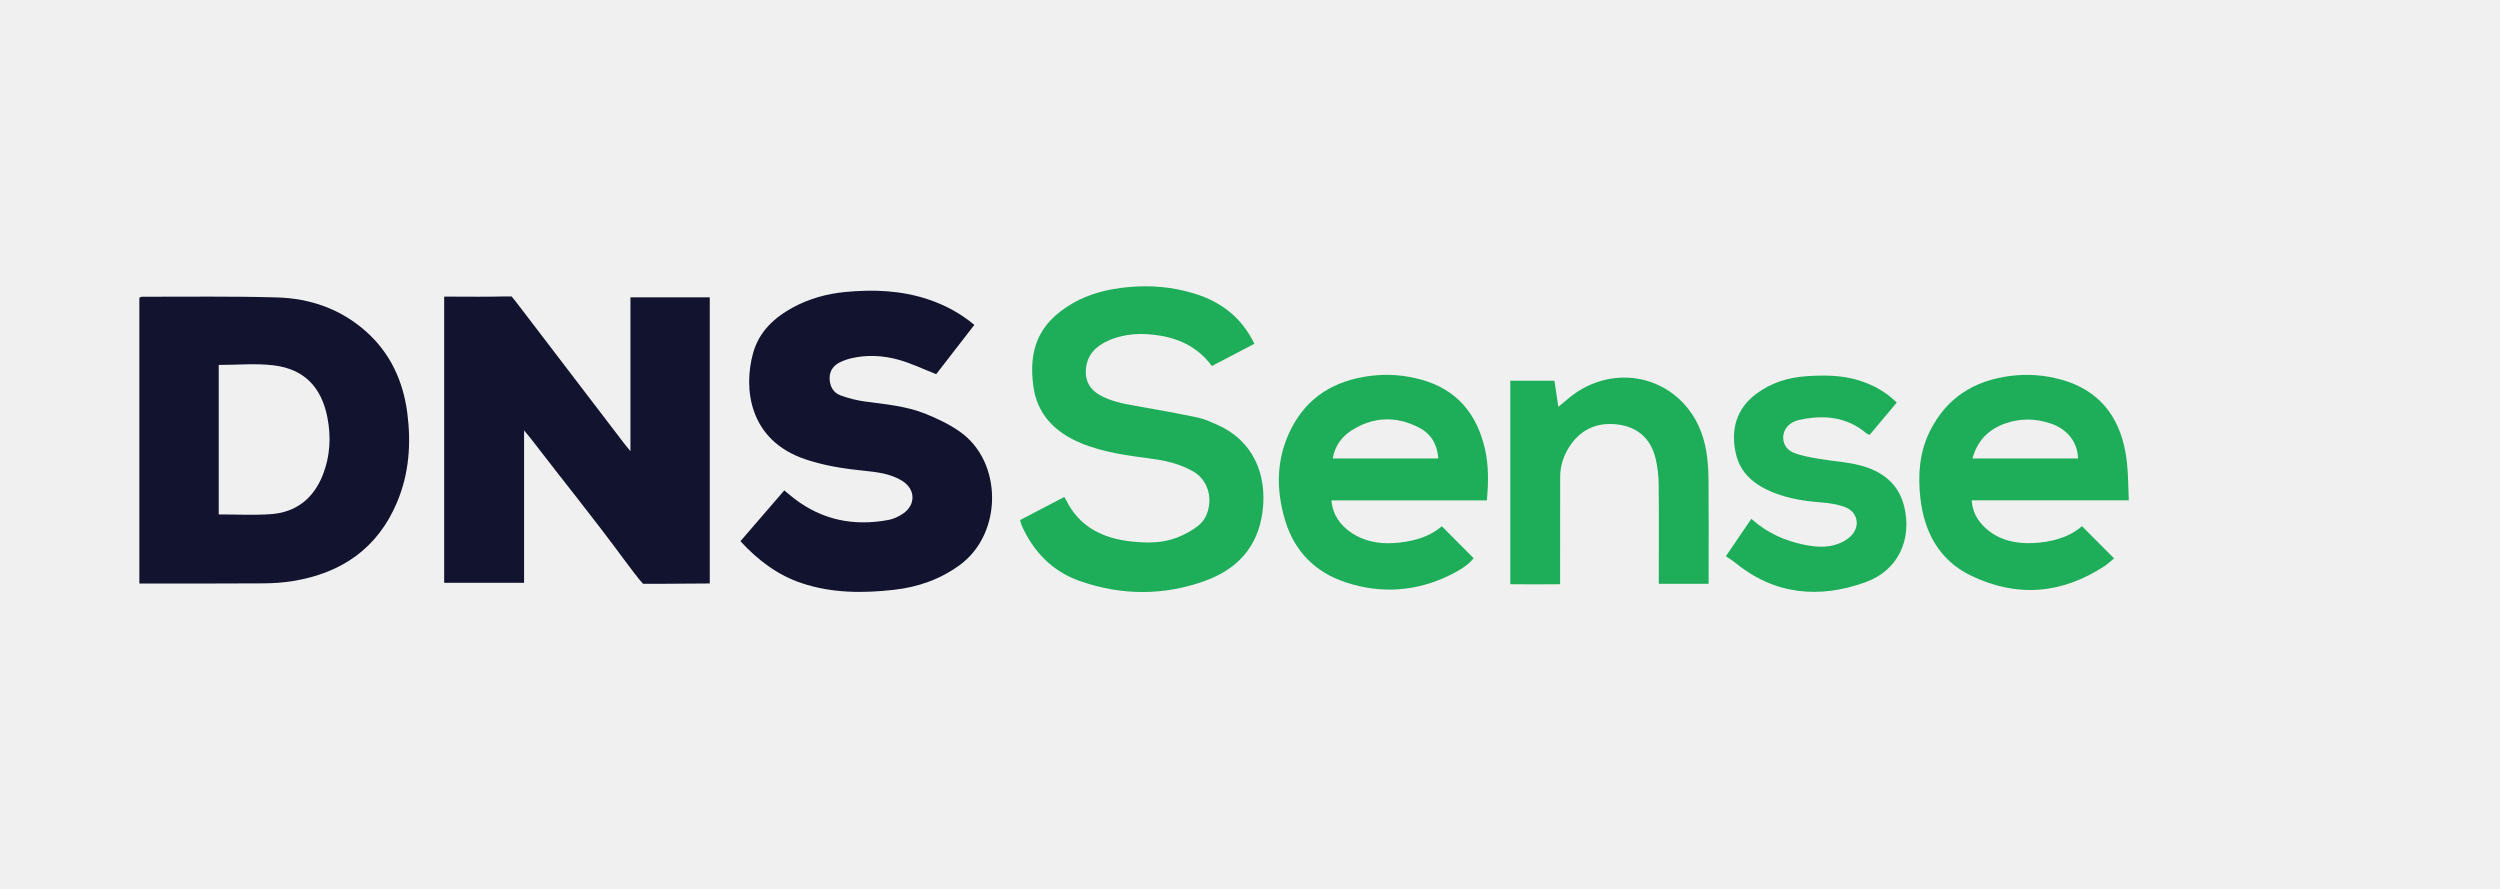
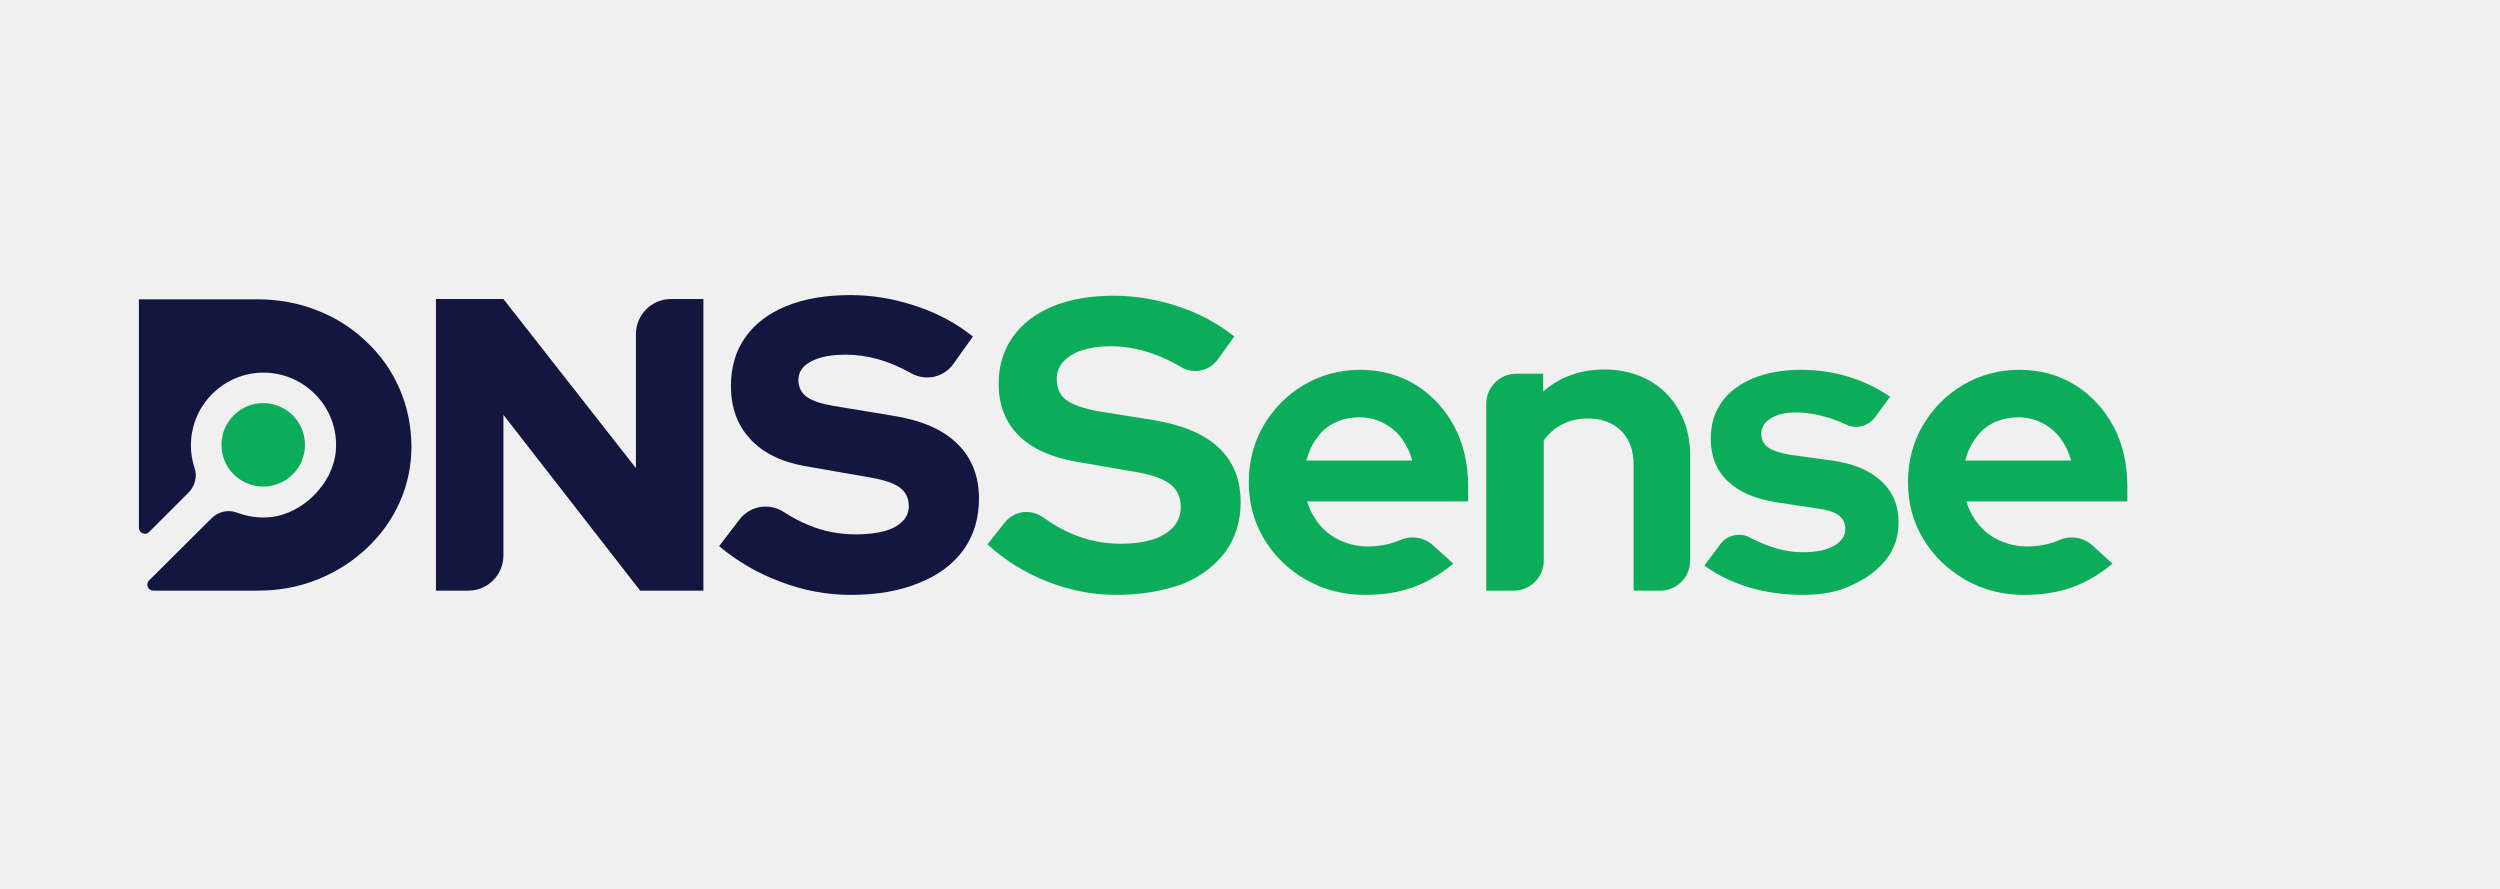
<svg xmlns="http://www.w3.org/2000/svg" width="180" height="64" viewBox="0 0 180 64" fill="none">
-   <g clip-path="url(#clip0_5076_121380)">
-     <mask id="mask0_5076_121380" style="mask-type:luminance" maskUnits="userSpaceOnUse" x="10" y="20" width="145" height="24">
-       <path d="M154.717 20.004H10.022V43.996H154.717V20.004Z" fill="white" />
-     </mask>
-     <g mask="url(#mask0_5076_121380)">
-       <path d="M37.734 30.989V41.962H31.981V21.357H32.594C33.803 21.357 35.014 21.377 36.223 21.346C36.675 21.346 36.716 21.346 36.839 21.346L37.228 21.833C37.228 21.833 42.365 28.57 44.941 31.932C45.078 32.111 45.225 32.283 45.392 32.487V21.408H51.103V42.01C49.948 42.01 48.818 42.033 47.688 42.033C46.979 42.033 47.179 42.033 46.3 42.033C46.045 41.779 45.205 40.657 44.941 40.298C42.654 37.193 40.631 34.721 38.283 31.659C38.13 31.46 37.965 31.27 37.733 30.989H37.734Z" fill="#11132F" />
-       <path d="M10.022 21.436C10.102 21.407 10.166 21.365 10.229 21.365C13.477 21.372 16.728 21.319 19.973 21.416C22.35 21.487 24.531 22.253 26.344 23.858C28.107 25.423 29.026 27.442 29.326 29.737C29.61 31.921 29.458 34.083 28.595 36.144C27.201 39.475 24.604 41.258 21.107 41.833C20.386 41.952 19.646 41.998 18.913 42.002C16.092 42.023 13.269 42.012 10.447 42.012C10.331 42.012 10.213 42.012 10.022 42.012V21.436ZM15.75 37.038C17.012 37.038 18.242 37.103 19.462 37.023C21.32 36.899 22.583 35.89 23.253 34.168C23.772 32.836 23.844 31.451 23.573 30.056C23.146 27.87 21.893 26.571 19.711 26.306C18.412 26.147 17.078 26.276 15.749 26.276V37.038H15.75Z" fill="#11132F" />
-       <path d="M53.308 38.97C54.386 37.721 55.42 36.523 56.468 35.309C56.728 35.522 56.958 35.721 57.199 35.907C59.22 37.456 61.499 37.9 63.973 37.435C64.334 37.367 64.698 37.198 65.005 36.991C65.959 36.348 65.924 35.212 64.942 34.611C64.111 34.103 63.165 33.991 62.22 33.895C60.781 33.751 59.361 33.532 57.981 33.067C53.903 31.692 53.517 27.947 54.225 25.412C54.649 23.891 55.733 22.873 57.091 22.137C58.272 21.496 59.553 21.146 60.88 21.021C62.873 20.834 64.857 20.905 66.784 21.541C68.004 21.944 69.12 22.532 70.153 23.392C69.204 24.618 68.28 25.81 67.405 26.941C66.466 26.573 65.598 26.15 64.681 25.897C63.582 25.593 62.436 25.531 61.304 25.792C61.031 25.855 60.759 25.951 60.506 26.071C60.018 26.301 59.722 26.692 59.731 27.243C59.74 27.808 59.998 28.282 60.532 28.475C61.105 28.682 61.709 28.834 62.313 28.914C63.767 29.11 65.242 29.235 66.614 29.785C67.463 30.124 68.309 30.529 69.06 31.045C72.204 33.197 72.219 38.399 69.109 40.678C67.697 41.714 66.102 42.268 64.386 42.464C62.137 42.721 59.892 42.715 57.71 41.983C55.984 41.404 54.584 40.344 53.311 38.967L53.308 38.97Z" fill="#11132F" />
-       <path d="M90.318 24.751C89.293 25.287 88.294 25.81 87.253 26.354C86.324 25.081 85.02 24.408 83.51 24.164C82.238 23.957 80.952 23.996 79.751 24.546C78.866 24.95 78.244 25.589 78.182 26.638C78.134 27.461 78.489 28.052 79.187 28.446C79.979 28.893 80.858 29.063 81.744 29.218C83.253 29.48 84.76 29.755 86.259 30.069C86.736 30.169 87.195 30.387 87.645 30.584C90.151 31.682 91.272 34.075 90.899 36.87C90.562 39.395 89.067 40.985 86.778 41.816C83.793 42.9 80.748 42.887 77.748 41.834C75.768 41.139 74.414 39.733 73.561 37.835C73.514 37.733 73.497 37.617 73.448 37.443C74.501 36.893 75.538 36.35 76.629 35.782C76.684 35.874 76.726 35.93 76.755 35.992C77.719 37.962 79.44 38.774 81.495 38.99C82.575 39.103 83.686 39.114 84.724 38.714C85.285 38.498 85.842 38.2 86.308 37.823C87.344 36.984 87.455 34.821 85.896 33.936C84.996 33.425 84.022 33.178 83.01 33.042C81.256 32.806 79.499 32.596 77.842 31.912C75.957 31.134 74.657 29.822 74.394 27.763C74.088 25.373 74.604 23.364 77.207 21.85C78.426 21.141 79.769 20.814 81.179 20.676C82.831 20.514 84.443 20.656 86.015 21.142C87.923 21.732 89.409 22.866 90.317 24.756L90.318 24.751Z" fill="#1EAE5A" />
-       <path d="M153.272 36.024H141.963C142.019 36.863 142.382 37.491 142.946 38.01C143.914 38.899 145.123 39.157 146.37 39.101C147.679 39.041 148.942 38.717 149.904 37.885C150.664 38.648 151.408 39.395 152.153 40.142L152.214 40.202C151.957 40.426 151.842 40.526 151.558 40.74C148.464 42.776 145.204 43.051 141.88 41.43C139.606 40.321 138.54 38.289 138.265 35.854C138.079 34.198 138.196 32.55 138.966 31.017C140.157 28.647 142.119 27.408 144.722 27.07C145.989 26.905 147.221 26.999 148.441 27.342C151.067 28.078 152.528 29.891 153.019 32.484C153.232 33.606 153.225 34.73 153.272 36.026V36.024ZM149.617 33.009C149.585 31.832 148.862 30.903 147.653 30.493C146.544 30.118 145.419 30.104 144.319 30.509C143.172 30.932 142.376 31.713 142.018 33.009H149.617Z" fill="#1EAE5A" />
-       <path d="M95.857 36.027C95.963 37.083 96.499 37.818 97.305 38.36C98.221 38.976 99.278 39.169 100.352 39.1C101.638 39.017 102.873 38.7 103.81 37.888C104.573 38.655 105.316 39.401 106.103 40.191C105.745 40.653 105.11 41.058 104.44 41.388C101.995 42.594 99.45 42.779 96.871 41.922C94.691 41.197 93.209 39.699 92.537 37.491C91.847 35.223 91.882 32.967 92.988 30.824C94.165 28.543 96.124 27.393 98.639 27.067C99.907 26.902 101.137 27.002 102.358 27.342C104.922 28.058 106.349 29.828 106.921 32.346C107.19 33.527 107.17 34.733 107.056 36.027H95.857ZM103.558 33.009C103.485 32.005 103.041 31.241 102.194 30.799C100.537 29.936 98.868 29.985 97.291 31.005C96.59 31.457 96.107 32.122 95.96 33.01H103.558V33.009Z" fill="#1EAE5A" />
-       <path d="M123.021 42.035H119.433C119.433 41.766 119.433 41.536 119.433 41.306C119.433 39.155 119.448 37.003 119.424 34.852C119.416 34.245 119.346 33.626 119.208 33.035C118.845 31.491 117.802 30.66 116.249 30.54C114.871 30.433 113.757 30.984 112.997 32.159C112.568 32.825 112.33 33.557 112.332 34.36C112.335 36.629 112.33 38.899 112.327 41.167C112.327 41.425 112.327 41.683 112.327 42.064C111.12 42.078 109.954 42.075 108.74 42.064V27.411H111.921C112.008 27.994 112.095 28.585 112.2 29.289C112.525 29.02 112.772 28.813 113.022 28.61C115.551 26.554 119.081 26.744 121.23 29.06C122.14 30.041 122.646 31.23 122.86 32.532C122.975 33.225 123.009 33.938 123.015 34.644C123.033 36.866 123.021 39.087 123.021 41.311V42.038V42.035Z" fill="#1EAE5A" />
-       <path d="M136.568 28.983C135.909 29.769 135.273 30.527 134.613 31.313C134.532 31.273 134.44 31.25 134.377 31.196C132.95 29.993 131.301 29.856 129.565 30.231C129.101 30.331 128.673 30.575 128.477 31.062C128.243 31.644 128.484 32.329 129.137 32.593C129.716 32.828 130.356 32.927 130.979 33.036C131.953 33.208 132.957 33.254 133.908 33.501C135.48 33.909 136.696 34.789 137.104 36.472C137.682 38.856 136.659 41.078 134.32 41.919C130.984 43.121 127.77 42.837 124.917 40.504C124.716 40.338 124.489 40.206 124.262 40.05C124.934 39.063 125.501 38.231 126.096 37.357C127.228 38.367 128.51 38.942 129.917 39.224C130.729 39.386 131.564 39.458 132.365 39.148C132.647 39.04 132.929 38.888 133.157 38.695C133.988 37.987 133.817 36.858 132.798 36.492C132.273 36.304 131.698 36.219 131.138 36.175C129.954 36.084 128.793 35.907 127.687 35.465C126.348 34.929 125.289 34.091 124.971 32.617C124.606 30.927 125.011 29.423 126.465 28.344C127.54 27.546 128.771 27.169 130.093 27.084C131.348 27.004 132.603 27.004 133.82 27.381C134.845 27.699 135.772 28.197 136.568 28.986V28.983Z" fill="#1EAE5A" />
-     </g>
-   </g>
-   <defs>
-     <clipPath id="clip0_5076_121380">
-       <rect width="144.739" height="23.993" fill="white" transform="translate(10 20.0037)" />
-     </clipPath>
-   </defs>
+   <path d="M80.353 42.831C78.676 42.831 77.021 42.504 75.409 41.873C73.797 41.241 72.359 40.348 71.096 39.194L72.359 37.604C73.013 36.776 74.211 36.623 75.082 37.233C75.779 37.734 76.454 38.126 77.13 38.41C78.262 38.91 79.46 39.15 80.723 39.15C81.595 39.15 82.357 39.041 83.01 38.845C83.642 38.627 84.143 38.322 84.492 37.93C84.84 37.538 85.014 37.059 85.014 36.514C85.014 35.796 84.753 35.229 84.23 34.837C83.707 34.445 82.814 34.14 81.551 33.944L77.391 33.226C75.605 32.899 74.254 32.267 73.318 31.331C72.381 30.372 71.902 29.152 71.902 27.628C71.902 26.321 72.251 25.21 72.926 24.252C73.601 23.293 74.559 22.575 75.801 22.052C77.021 21.551 78.502 21.29 80.201 21.29C81.725 21.29 83.25 21.551 84.796 22.052C86.343 22.553 87.693 23.293 88.87 24.23L87.672 25.885C87.084 26.713 85.951 26.953 85.08 26.452C83.359 25.428 81.638 24.927 79.918 24.927C79.133 24.927 78.458 25.036 77.87 25.232C77.282 25.428 76.846 25.711 76.541 26.06C76.237 26.408 76.084 26.822 76.084 27.279C76.084 27.955 76.324 28.477 76.781 28.804C77.26 29.152 78.023 29.414 79.068 29.61L83.032 30.242C85.123 30.59 86.713 31.244 87.759 32.245C88.804 33.226 89.327 34.532 89.327 36.166C89.327 37.517 88.957 38.714 88.238 39.716C87.497 40.718 86.474 41.502 85.145 42.047C83.751 42.548 82.161 42.831 80.353 42.831Z" fill="#0CAD5A" />
+   <path d="M98.278 42.831C96.71 42.831 95.294 42.461 94.031 41.742C92.768 41.023 91.766 40.043 91.025 38.823C90.285 37.604 89.915 36.253 89.915 34.728C89.915 33.226 90.263 31.853 90.982 30.634C91.701 29.414 92.659 28.434 93.879 27.715C95.098 26.996 96.449 26.626 97.93 26.626C99.433 26.626 100.762 26.996 101.938 27.715C103.114 28.456 104.029 29.436 104.704 30.699C105.379 31.962 105.706 33.4 105.706 35.012V36.101H94.118C94.293 36.711 94.597 37.277 95.011 37.778C95.425 38.279 95.948 38.671 96.536 38.932C97.146 39.194 97.778 39.346 98.496 39.346C99.171 39.346 99.825 39.237 100.413 39.041C100.544 38.998 100.674 38.932 100.805 38.889C101.589 38.54 102.526 38.671 103.179 39.259L104.639 40.588C103.68 41.372 102.7 41.938 101.676 42.308C100.674 42.657 99.542 42.831 98.278 42.831ZM94.053 33.16H101.676C101.524 32.55 101.241 32.006 100.892 31.527C100.522 31.047 100.086 30.699 99.564 30.438C99.041 30.176 98.475 30.046 97.886 30.046C97.255 30.046 96.667 30.176 96.144 30.416C95.621 30.655 95.186 31.026 94.837 31.505C94.467 31.984 94.227 32.529 94.053 33.16Z" fill="#0CAD5A" />
+   <path d="M107.013 42.526V29.065C107.013 27.867 107.993 26.909 109.169 26.909H111.108V28.194C112.327 27.127 113.787 26.604 115.529 26.604C116.727 26.604 117.794 26.865 118.731 27.388C119.668 27.911 120.386 28.651 120.909 29.588C121.432 30.525 121.693 31.592 121.693 32.812V40.37C121.693 41.568 120.713 42.526 119.537 42.526H117.62V33.443C117.62 32.42 117.315 31.614 116.727 31.026C116.139 30.438 115.333 30.133 114.353 30.133C113.656 30.133 113.024 30.263 112.502 30.546C111.957 30.808 111.521 31.2 111.151 31.701V40.37C111.151 41.568 110.171 42.526 108.995 42.526H107.013Z" fill="#0CAD5A" />
+   <path d="M129.861 42.831C128.467 42.831 127.138 42.657 125.919 42.287C124.699 41.916 123.632 41.394 122.717 40.718L123.871 39.172C124.35 38.518 125.265 38.322 125.984 38.693C126.441 38.932 126.899 39.15 127.356 39.303C128.184 39.608 129.012 39.76 129.839 39.76C130.754 39.76 131.495 39.608 132.039 39.303C132.584 38.998 132.867 38.584 132.867 38.083C132.867 37.691 132.714 37.364 132.409 37.124C132.104 36.885 131.603 36.711 130.928 36.623L127.922 36.166C126.376 35.926 125.2 35.425 124.394 34.641C123.588 33.879 123.174 32.855 123.174 31.592C123.174 30.568 123.436 29.697 123.958 28.957C124.481 28.216 125.243 27.65 126.224 27.236C127.204 26.844 128.336 26.626 129.643 26.626C130.798 26.626 131.93 26.778 133.019 27.105C134.108 27.432 135.132 27.911 136.09 28.564L134.98 30.067C134.5 30.699 133.629 30.917 132.91 30.568C132.475 30.351 132.039 30.198 131.625 30.067C130.841 29.828 130.057 29.697 129.273 29.697C128.554 29.697 127.966 29.828 127.509 30.111C127.051 30.394 126.812 30.764 126.812 31.222C126.812 31.636 126.964 31.962 127.291 32.202C127.618 32.441 128.14 32.616 128.903 32.746L131.908 33.16C133.477 33.378 134.653 33.879 135.481 34.663C136.308 35.447 136.7 36.428 136.7 37.625C136.7 38.627 136.395 39.52 135.807 40.283C135.197 41.045 134.391 41.655 133.368 42.112C132.366 42.613 131.19 42.831 129.861 42.831Z" fill="#0CAD5A" />
+   <path d="M145.74 42.831C144.172 42.831 142.756 42.461 141.493 41.742C140.229 41.002 139.227 40.043 138.487 38.823C137.746 37.604 137.376 36.253 137.376 34.728C137.376 33.226 137.724 31.853 138.443 30.634C139.162 29.414 140.12 28.434 141.34 27.715C142.56 26.996 143.91 26.626 145.391 26.626C146.894 26.626 148.223 26.996 149.399 27.715C150.575 28.456 151.49 29.436 152.165 30.699C152.841 31.962 153.167 33.4 153.167 35.012V36.101H141.58C141.754 36.711 142.059 37.277 142.473 37.778C142.887 38.279 143.409 38.671 143.997 38.932C144.607 39.194 145.239 39.346 145.958 39.346C146.633 39.346 147.286 39.237 147.874 39.041C148.005 38.998 148.136 38.932 148.267 38.889C149.051 38.54 149.987 38.671 150.641 39.259L152.1 40.588C151.142 41.372 150.161 41.938 149.138 42.308C148.136 42.657 146.981 42.831 145.74 42.831ZM141.493 33.16H149.116C148.964 32.55 148.68 32.006 148.332 31.527C147.962 31.047 147.526 30.699 147.003 30.438C146.48 30.176 145.914 30.046 145.326 30.046C144.694 30.046 144.106 30.176 143.584 30.416C143.061 30.655 142.625 31.026 142.277 31.505C141.906 31.984 141.667 32.529 141.493 33.16Z" fill="#0CAD5A" />
+   <path d="M31.389 42.526V21.529H36.246L45.786 33.705V24.056C45.786 22.662 46.919 21.529 48.313 21.529H50.644V42.526H46.091L36.246 29.871V40C36.246 41.394 35.114 42.526 33.72 42.526H31.389Z" fill="#13173F" />
+   <path d="M61.251 42.831C59.552 42.831 57.875 42.526 56.22 41.895C54.564 41.285 53.083 40.413 51.776 39.324L53.258 37.386C53.998 36.428 55.37 36.188 56.394 36.841C57.026 37.255 57.614 37.56 58.202 37.8C59.291 38.257 60.423 38.475 61.643 38.475C62.449 38.475 63.124 38.388 63.691 38.235C64.257 38.083 64.671 37.843 64.976 37.538C65.281 37.233 65.433 36.863 65.433 36.449C65.433 35.861 65.215 35.426 64.78 35.099C64.344 34.772 63.582 34.532 62.536 34.358L57.919 33.552C56.22 33.248 54.913 32.594 53.998 31.592C53.083 30.59 52.626 29.327 52.626 27.78C52.626 26.43 52.974 25.254 53.671 24.274C54.368 23.294 55.349 22.553 56.633 22.03C57.919 21.508 59.465 21.246 61.229 21.246C62.798 21.246 64.366 21.508 65.934 22.03C67.524 22.553 68.874 23.294 70.051 24.23L68.635 26.212C67.938 27.192 66.631 27.454 65.586 26.866C64.017 25.973 62.449 25.537 60.881 25.537C60.184 25.537 59.574 25.602 59.073 25.755C58.441 25.951 57.984 26.212 57.723 26.582C57.548 26.822 57.483 27.105 57.483 27.41C57.505 27.911 57.701 28.281 58.071 28.564C58.463 28.848 59.095 29.066 59.966 29.218L64.322 29.937C66.348 30.264 67.873 30.917 68.918 31.941C69.964 32.964 70.486 34.271 70.486 35.905C70.486 37.321 70.116 38.54 69.376 39.586C68.635 40.609 67.568 41.415 66.195 41.96C64.801 42.548 63.146 42.831 61.251 42.831Z" fill="#13173F" />
+   <path d="M18.952 35.033C20.612 35.033 21.958 33.688 21.958 32.028C21.958 30.368 20.612 29.022 18.952 29.022C17.292 29.022 15.946 30.368 15.946 32.028C15.946 33.688 17.292 35.033 18.952 35.033Z" fill="#0CAD5A" />
+   <path d="M28.753 27.954C28.187 26.669 27.403 25.558 26.379 24.6C25.377 23.642 24.201 22.879 22.851 22.357C21.5 21.812 20.063 21.551 18.495 21.551H10V37.995C10 38.388 10.479 38.584 10.741 38.3L13.572 35.469C14.03 35.011 14.226 34.315 14.008 33.683C13.79 33.029 13.703 32.332 13.768 31.592C13.986 29.065 16.033 27.04 18.56 26.844C21.762 26.604 24.441 29.261 24.18 32.463C23.983 34.816 21.805 36.994 19.475 37.233C18.625 37.32 17.798 37.19 17.057 36.906C16.425 36.667 15.707 36.841 15.227 37.32L10.741 41.785C10.457 42.069 10.653 42.526 11.046 42.526H18.516C20.085 42.526 21.522 42.265 22.873 41.72C24.223 41.175 25.377 40.435 26.401 39.477C27.425 38.518 28.209 37.429 28.775 36.166C29.342 34.903 29.625 33.552 29.625 32.093C29.603 30.612 29.32 29.239 28.753 27.954Z" fill="#13173F" />
</svg>
